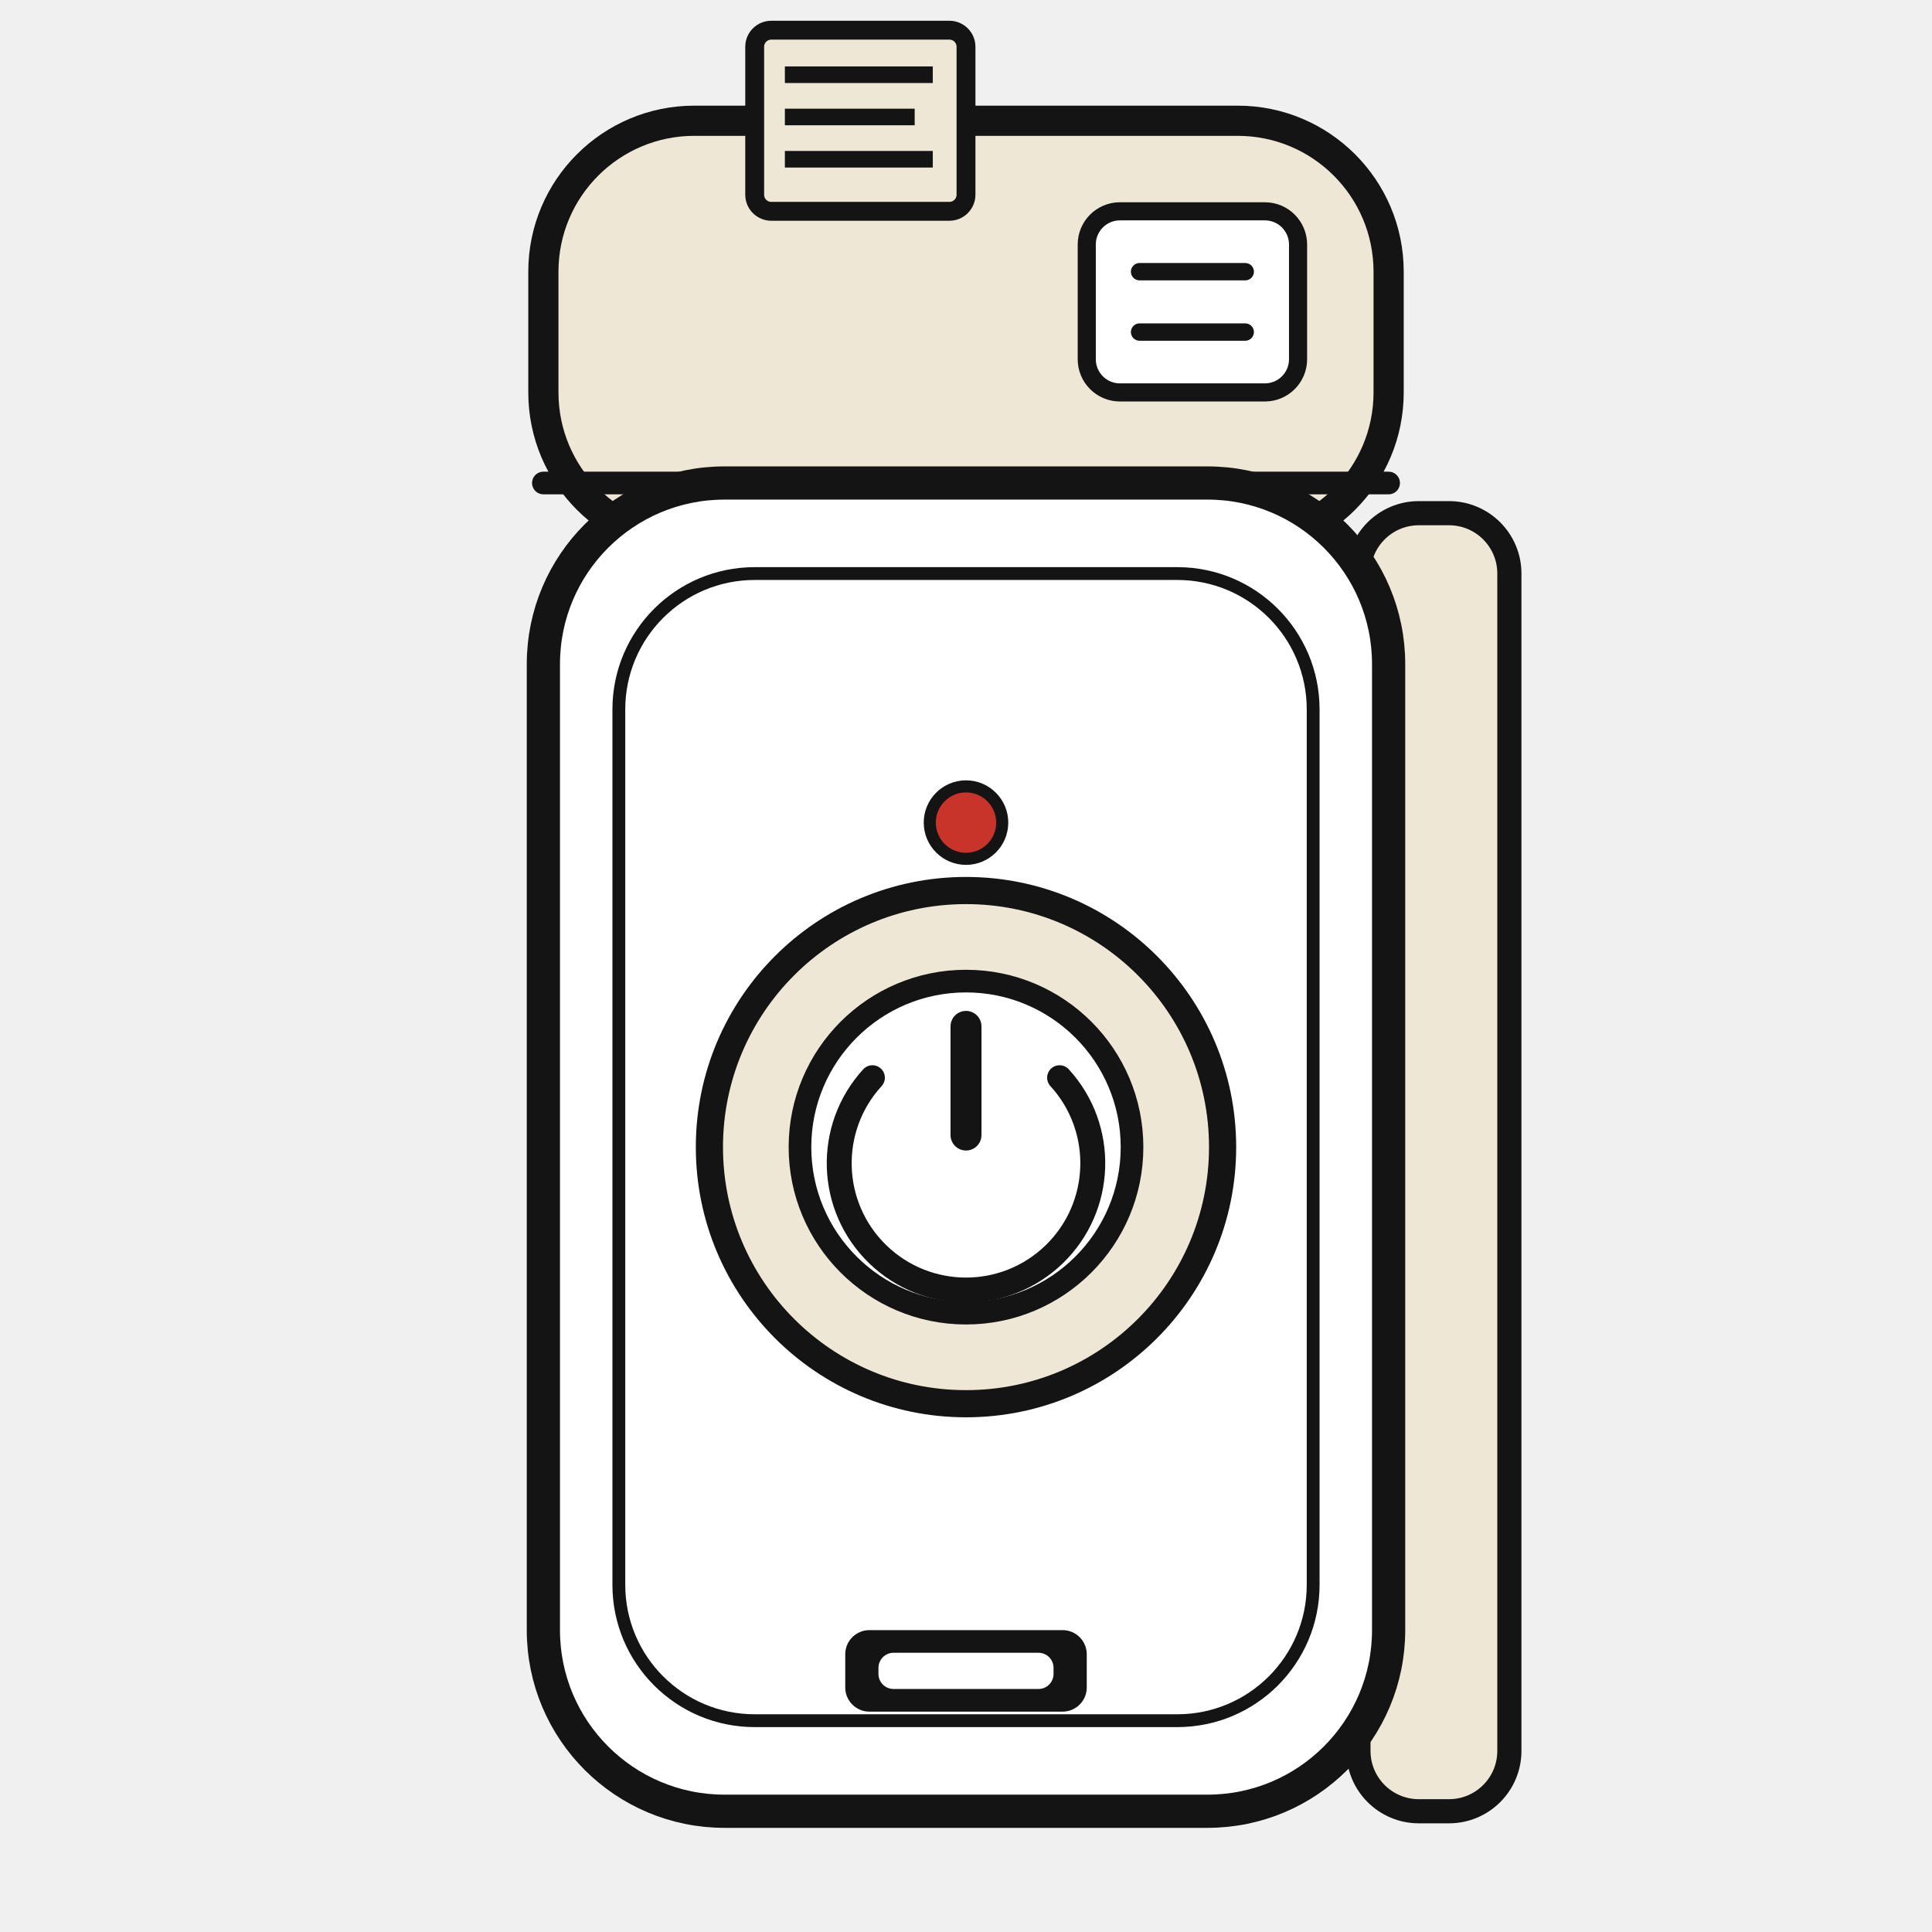
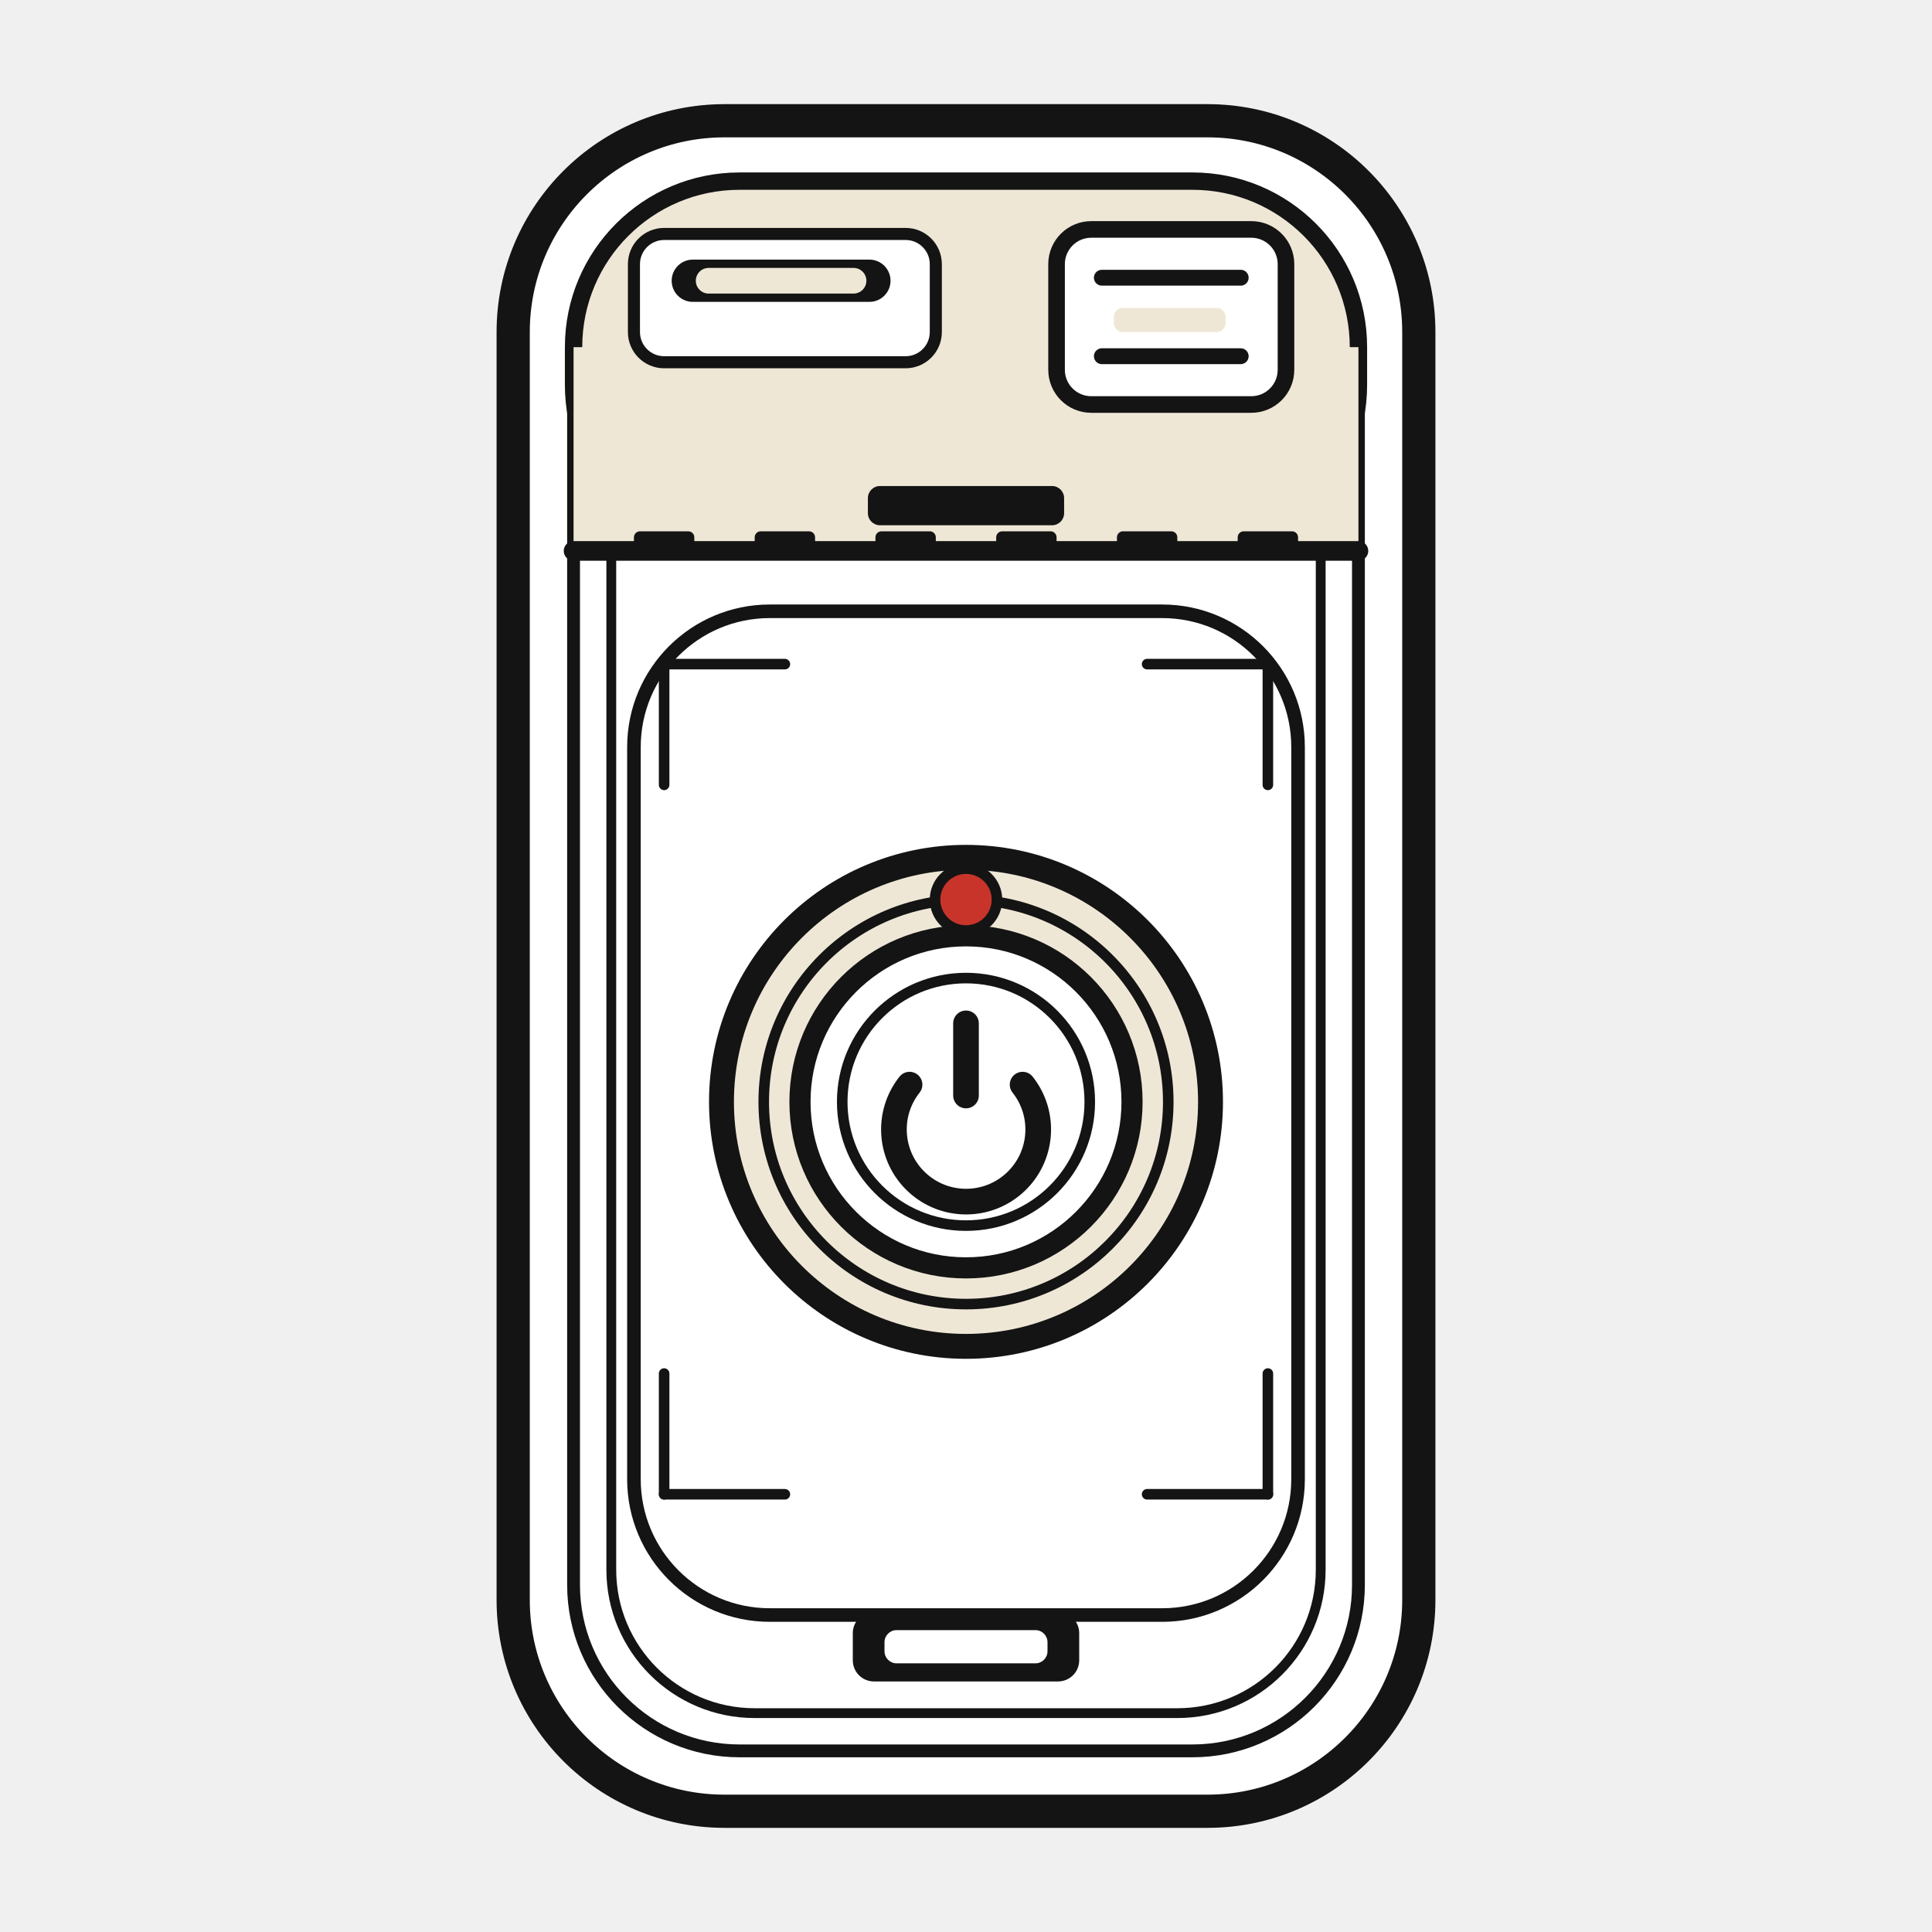
<svg xmlns="http://www.w3.org/2000/svg" viewBox="0 0 128 128" fill="none">
  <g stroke-linejoin="round" stroke-linecap="round">
-     <rect x="36" y="8" width="56" height="28" rx="10" fill="#efe7d6" stroke="#141414" stroke-width="2" />
-     <rect x="72" y="14" width="14" height="12" rx="2.2" fill="#fff" stroke="#141414" stroke-width="1.2" />
-     <path d="M75.5 18h7M75.5 22h7" stroke="#141414" stroke-width="1.15" />
-     <rect x="50" y="2" width="14" height="12" rx="1.1" fill="#efe7d6" stroke="#141414" stroke-width="1.25" />
-     <rect x="52.0" y="4.4" width="9.8" height="1.1" fill="#141414" />
-     <rect x="52.0" y="7.2" width="8.6" height="1.1" fill="#141414" />
-     <rect x="52.0" y="10.0" width="9.8" height="1.1" fill="#141414" />
-     <path d="M36 32 h56" stroke="#141414" stroke-width="1.5" />
-     <rect x="90" y="34" width="10" height="86" rx="4" fill="#efe7d6" stroke="#141414" stroke-width="1.6" />
-     <rect x="36" y="32" width="56" height="88" rx="12" fill="#fff" stroke="#141414" stroke-width="2.2" />
-     <rect x="41" y="38" width="46" height="76" rx="9" fill="#fff" stroke="#141414" stroke-width="0.85" />
-     <circle cx="64" cy="76" r="17" fill="#efe7d6" stroke="#141414" stroke-width="1.8" />
-     <circle cx="64" cy="76" r="11" fill="#fff" stroke="#141414" stroke-width="1.5" />
-     <path d="M64 68 v7.2" stroke="#141414" stroke-width="2.05" />
-     <path d="M57.8 71.4a8.4 8.4 0 1 0 12.4 0" fill="none" stroke="#141414" stroke-width="1.65" />
-     <circle cx="64" cy="54.5" r="2.4" fill="#c8342a" stroke="#141414" stroke-width="0.8" />
-     <rect x="56" y="108" width="16" height="5.4" rx="1.6" fill="#141414" />
-     <rect x="58.2" y="109.5" width="11.6" height="2.4" rx="1" fill="#fff" />
+     <rect x="34.00" y="8.00" width="60.00" height="112.00" rx="14.00" fill="#fff" stroke="#141414" stroke-width="2.2" />
+     <rect x="38.00" y="12.00" width="52.00" height="104.00" rx="11.00" fill="#fff" stroke="#141414" stroke-width="0.85" />
+     <rect x="40.50" y="14.50" width="47.00" height="99.00" rx="9.50" fill="#fff" stroke="#141414" stroke-width="0.65" />
+     <rect x="38.00" y="12.00" width="52.00" height="24.50" rx="11.00" fill="#efe7d6" stroke="#141414" stroke-width="1.15" />
+     <rect x="38.00" y="23.00" width="52.00" height="13.50" fill="#efe7d6" />
+     <rect x="42.00" y="15.50" width="20.00" height="8.50" rx="2.00" fill="#fff" stroke="#141414" stroke-width="0.8" />
+     <path d="M38 36.5 h52" fill="none" stroke="#141414" stroke-width="1.3" />
+     <rect x="42.00" y="35.20" width="4.00" height="1.20" rx="0.40" fill="#141414" />
+     <rect x="50.00" y="35.20" width="4.00" height="1.20" rx="0.40" fill="#141414" />
+     <rect x="58.00" y="35.20" width="4.00" height="1.20" rx="0.40" fill="#141414" />
+     <rect x="66.00" y="35.20" width="4.00" height="1.20" rx="0.40" fill="#141414" />
+     <rect x="74.00" y="35.20" width="4.00" height="1.20" rx="0.40" fill="#141414" />
+     <rect x="82.00" y="35.20" width="4.00" height="1.20" rx="0.40" fill="#141414" />
+     <rect x="44.50" y="17.20" width="14.50" height="2.80" rx="1.40" fill="#141414" />
+     <rect x="46.10" y="17.75" width="11.30" height="1.70" rx="0.85" fill="#efe7d6" />
+     <rect x="70.00" y="15.20" width="15.20" height="11.60" rx="2.30" fill="#fff" stroke="#141414" stroke-width="1.1" />
+     <path d="M73.0 18.4h9.2M73.0 23.6h9.2" fill="none" stroke="#141414" stroke-width="1.05" />
+     <rect x="73.80" y="20.40" width="7.40" height="1.60" rx="0.60" fill="#efe7d6" />
+     <rect x="57.50" y="32.20" width="13.00" height="2.60" rx="0.80" fill="#141414" />
+     <rect x="42.00" y="40.50" width="44.00" height="66.50" rx="9.00" fill="#fff" stroke="#141414" stroke-width="0.9" />
+     <circle cx="64.00" cy="73.00" r="16.20" fill="#efe7d6" stroke="#141414" stroke-width="1.65" />
+     <circle cx="64.00" cy="73.00" r="13.40" fill="#efe7d6" stroke="#141414" stroke-width="0.7" />
+     <circle cx="64.00" cy="73.00" r="11.00" fill="#fff" stroke="#141414" stroke-width="1.4" />
+     <circle cx="64.00" cy="73.00" r="8.20" fill="#fff" stroke="#141414" stroke-width="0.7" />
+     <path d="M64.00 67.80v4.78" fill="none" stroke="#141414" stroke-width="1.7" />
+     <path d="M60.26 71.86a4.78 4.78 0 1 0 7.49 0" fill="none" stroke="#141414" stroke-width="1.7" />
+     <circle cx="64.00" cy="59.60" r="2.05" fill="#c8342a" stroke="#141414" stroke-width="0.7" />
+     <rect x="56.50" y="106.80" width="15.00" height="4.60" rx="1.40" fill="#141414" />
+     <rect x="58.60" y="108.00" width="10.80" height="2.20" rx="0.80" fill="#fff" />
+     <path d="M44 44 h8 M76 44 h8 M44 99 h8 M76 99 h8" fill="none" stroke="#141414" stroke-width="0.7" />
+     <path d="M44 44 v8 M84 44 v8 M44 91 v8 M84 91 v8" fill="none" stroke="#141414" stroke-width="0.7" />
  </g>
</svg>
